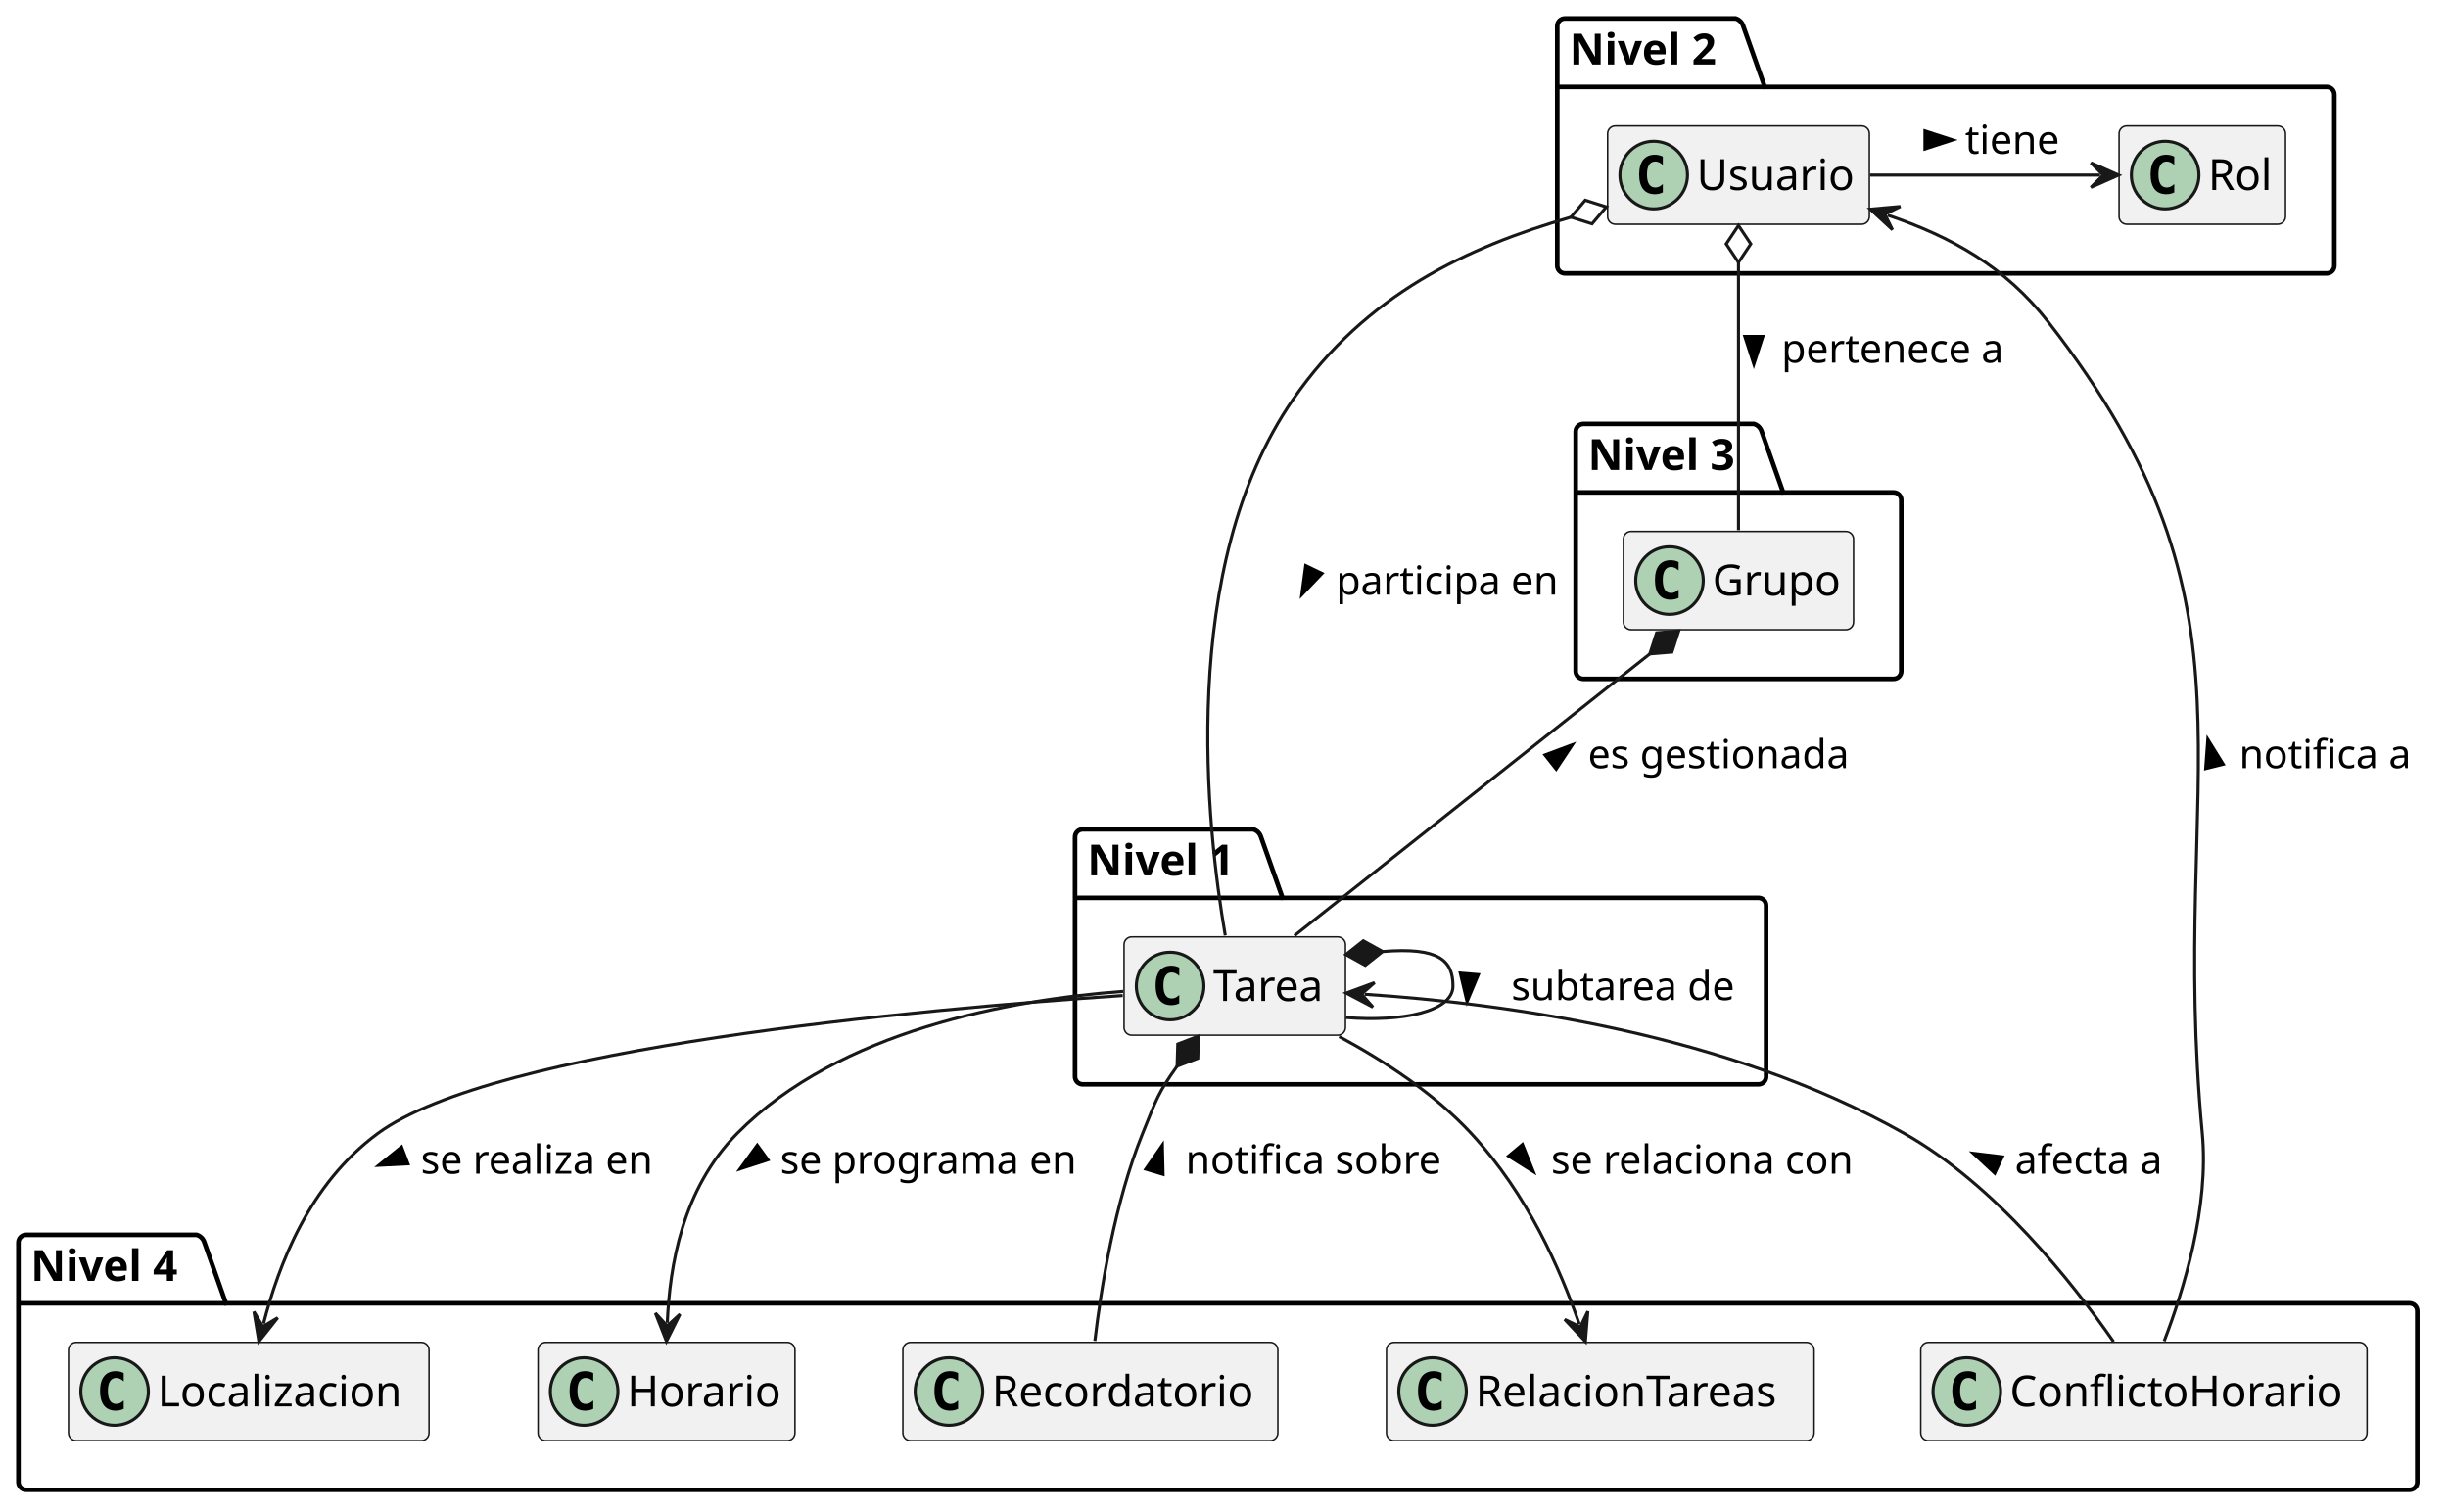
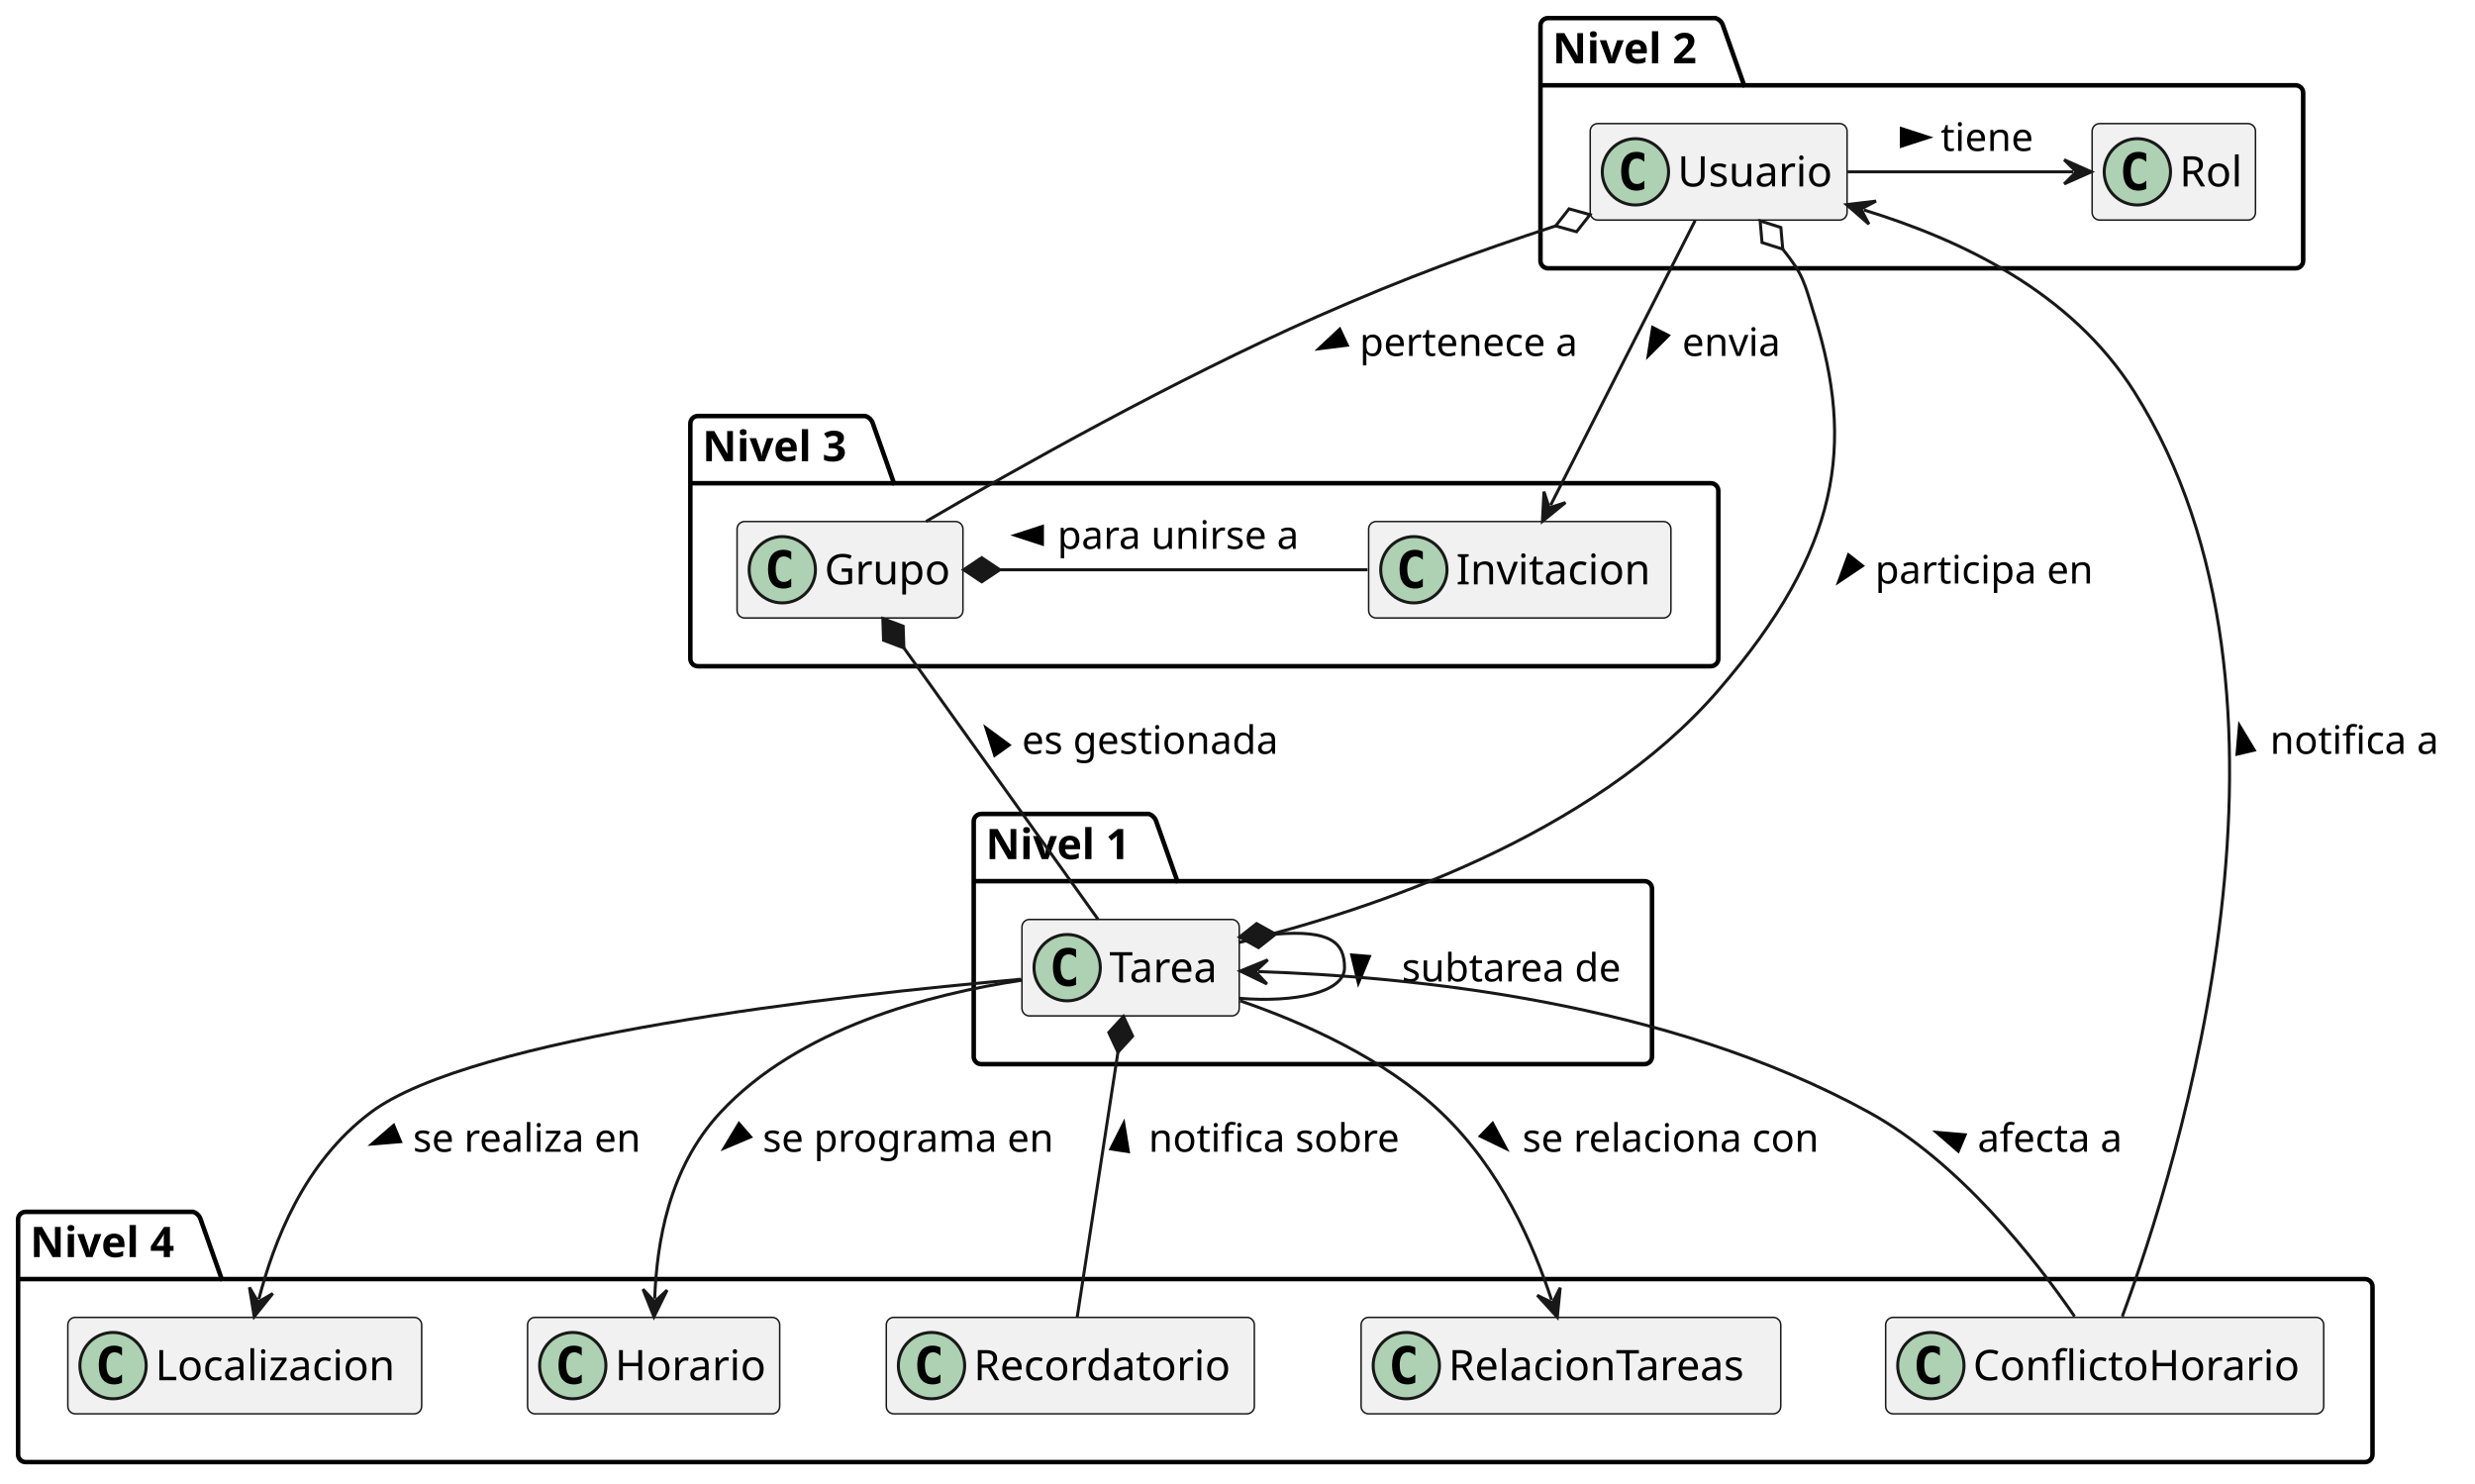
- <svg xmlns="http://www.w3.org/2000/svg" contentStyleType="text/css" data-diagram-type="CLASS" height="492px" preserveAspectRatio="none" style="width:797px;height:492px;background:#FFFFFF;" version="1.1" viewBox="0 0 797 492" width="797px" zoomAndPan="magnify">
+ <svg xmlns="http://www.w3.org/2000/svg" contentStyleType="text/css" data-diagram-type="CLASS" height="492px" preserveAspectRatio="none" style="width:821px;height:492px;background:#FFFFFF;" version="1.1" viewBox="0 0 821 492" width="821px" zoomAndPan="magnify">
  <defs />
  <g>
    <g class="cluster" data-entity="Nivel 1" data-source-line="7" data-uid="ent0002" id="cluster_Nivel 1">
-       <path d="M352.5,270 L408.051,270 A3.75,3.75 0 0 1 410.551,272.5 L417.551,292.297 L572.5,292.297 A2.5,2.5 0 0 1 575,294.797 L575,350.5 A2.5,2.5 0 0 1 572.5,353 L352.5,353 A2.5,2.5 0 0 1 350,350.5 L350,272.5 A2.5,2.5 0 0 1 352.5,270" fill="none" style="stroke:#000000;stroke-width:1.5;" />
-       <line style="stroke:#000000;stroke-width:1.5;" x1="350" x2="417.551" y1="292.297" y2="292.297" />
-       <text fill="#000000" font-family="sans-serif" font-size="14" font-weight="bold" lengthAdjust="spacing" textLength="54.551" x="354" y="284.995">Nivel 1</text>
+       <path d="M325.5,270 L381.051,270 A3.75,3.75 0 0 1 383.551,272.5 L390.551,292.297 L545.5,292.297 A2.5,2.5 0 0 1 548,294.797 L548,350.5 A2.5,2.5 0 0 1 545.5,353 L325.5,353 A2.5,2.5 0 0 1 323,350.5 L323,272.5 A2.5,2.5 0 0 1 325.5,270" fill="none" style="stroke:#000000;stroke-width:1.5;" />
+       <line style="stroke:#000000;stroke-width:1.5;" x1="323" x2="390.551" y1="292.297" y2="292.297" />
+       <text fill="#000000" font-family="sans-serif" font-size="14" font-weight="bold" lengthAdjust="spacing" textLength="54.551" x="327" y="284.995">Nivel 1</text>
    </g>
    <g class="cluster" data-entity="Nivel 2" data-source-line="12" data-uid="ent0004" id="cluster_Nivel 2">
-       <path d="M509.5,6 L565.051,6 A3.75,3.75 0 0 1 567.551,8.5 L574.551,28.297 L757.5,28.297 A2.5,2.5 0 0 1 760,30.797 L760,86.5 A2.5,2.5 0 0 1 757.5,89 L509.5,89 A2.5,2.5 0 0 1 507,86.5 L507,8.5 A2.5,2.5 0 0 1 509.5,6" fill="none" style="stroke:#000000;stroke-width:1.5;" />
-       <line style="stroke:#000000;stroke-width:1.5;" x1="507" x2="574.551" y1="28.297" y2="28.297" />
-       <text fill="#000000" font-family="sans-serif" font-size="14" font-weight="bold" lengthAdjust="spacing" textLength="54.551" x="511" y="20.995">Nivel 2</text>
+       <path d="M513.5,6 L569.051,6 A3.75,3.75 0 0 1 571.551,8.5 L578.551,28.297 L761.5,28.297 A2.5,2.5 0 0 1 764,30.797 L764,86.5 A2.5,2.5 0 0 1 761.5,89 L513.5,89 A2.5,2.5 0 0 1 511,86.5 L511,8.5 A2.5,2.5 0 0 1 513.5,6" fill="none" style="stroke:#000000;stroke-width:1.5;" />
+       <line style="stroke:#000000;stroke-width:1.5;" x1="511" x2="578.551" y1="28.297" y2="28.297" />
+       <text fill="#000000" font-family="sans-serif" font-size="14" font-weight="bold" lengthAdjust="spacing" textLength="54.551" x="515" y="20.995">Nivel 2</text>
    </g>
    <g class="cluster" data-entity="Nivel 3" data-source-line="18" data-uid="ent0007" id="cluster_Nivel 3">
-       <path d="M515.5,138 L571.051,138 A3.75,3.75 0 0 1 573.551,140.5 L580.551,160.297 L616.5,160.297 A2.5,2.5 0 0 1 619,162.797 L619,218.5 A2.5,2.5 0 0 1 616.5,221 L515.5,221 A2.5,2.5 0 0 1 513,218.5 L513,140.5 A2.5,2.5 0 0 1 515.5,138" fill="none" style="stroke:#000000;stroke-width:1.5;" />
-       <line style="stroke:#000000;stroke-width:1.5;" x1="513" x2="580.551" y1="160.297" y2="160.297" />
-       <text fill="#000000" font-family="sans-serif" font-size="14" font-weight="bold" lengthAdjust="spacing" textLength="54.551" x="517" y="152.995">Nivel 3</text>
+       <path d="M231.5,138 L287.051,138 A3.75,3.75 0 0 1 289.551,140.5 L296.551,160.297 L567.5,160.297 A2.5,2.5 0 0 1 570,162.797 L570,218.5 A2.5,2.5 0 0 1 567.5,221 L231.5,221 A2.5,2.5 0 0 1 229,218.5 L229,140.5 A2.5,2.5 0 0 1 231.5,138" fill="none" style="stroke:#000000;stroke-width:1.5;" />
+       <line style="stroke:#000000;stroke-width:1.5;" x1="229" x2="296.551" y1="160.297" y2="160.297" />
+       <text fill="#000000" font-family="sans-serif" font-size="14" font-weight="bold" lengthAdjust="spacing" textLength="54.551" x="233" y="152.995">Nivel 3</text>
    </g>
-     <g class="cluster" data-entity="Nivel 4" data-source-line="23" data-uid="ent0009" id="cluster_Nivel 4">
+     <g class="cluster" data-entity="Nivel 4" data-source-line="24" data-uid="ent0010" id="cluster_Nivel 4">
      <path d="M8.5,402 L64.051,402 A3.75,3.75 0 0 1 66.551,404.5 L73.551,424.297 L784.5,424.297 A2.5,2.5 0 0 1 787,426.797 L787,482.5 A2.5,2.5 0 0 1 784.5,485 L8.5,485 A2.5,2.5 0 0 1 6,482.5 L6,404.5 A2.5,2.5 0 0 1 8.5,402" fill="none" style="stroke:#000000;stroke-width:1.5;" />
      <line style="stroke:#000000;stroke-width:1.5;" x1="6" x2="73.551" y1="424.297" y2="424.297" />
      <text fill="#000000" font-family="sans-serif" font-size="14" font-weight="bold" lengthAdjust="spacing" textLength="54.551" x="10" y="416.995">Nivel 4</text>
    </g>
    <g class="entity" data-entity="Tarea" data-source-line="8" data-uid="ent0003" id="entity_Tarea">
-       <rect fill="#F1F1F1" height="32" rx="2.5" ry="2.5" style="stroke:#181818;stroke-width:0.5;" width="72.079" x="365.96" y="305" />
-       <ellipse cx="380.96" cy="321" fill="#ADD1B2" rx="11" ry="11" style="stroke:#181818;stroke-width:1;" />
-       <path d="M383.929,326.641 Q383.351,326.938 382.71,327.078 Q382.069,327.234 381.366,327.234 Q378.866,327.234 377.538,325.594 Q376.226,323.938 376.226,320.812 Q376.226,317.688 377.538,316.031 Q378.866,314.375 381.366,314.375 Q382.069,314.375 382.71,314.531 Q383.366,314.688 383.929,314.984 L383.929,317.703 Q383.304,317.125 382.71,316.859 Q382.116,316.578 381.491,316.578 Q380.147,316.578 379.46,317.656 Q378.772,318.719 378.772,320.812 Q378.772,322.906 379.46,323.984 Q380.147,325.047 381.491,325.047 Q382.116,325.047 382.71,324.781 Q383.304,324.5 383.929,323.922 L383.929,326.641 Z " fill="#000000" />
-       <text fill="#000000" font-family="sans-serif" font-size="14" lengthAdjust="spacing" textLength="40.079" x="394.96" y="325.847">Tarea</text>
+       <rect fill="#F1F1F1" height="32" rx="2.5" ry="2.5" style="stroke:#181818;stroke-width:0.5;" width="72.079" x="339" y="305" />
+       <ellipse cx="354" cy="321" fill="#ADD1B2" rx="11" ry="11" style="stroke:#181818;stroke-width:1;" />
+       <path d="M356.969,326.641 Q356.391,326.938 355.75,327.078 Q355.109,327.234 354.406,327.234 Q351.906,327.234 350.578,325.594 Q349.266,323.938 349.266,320.812 Q349.266,317.688 350.578,316.031 Q351.906,314.375 354.406,314.375 Q355.109,314.375 355.75,314.531 Q356.406,314.688 356.969,314.984 L356.969,317.703 Q356.344,317.125 355.75,316.859 Q355.156,316.578 354.531,316.578 Q353.188,316.578 352.5,317.656 Q351.812,318.719 351.812,320.812 Q351.812,322.906 352.5,323.984 Q353.188,325.047 354.531,325.047 Q355.156,325.047 355.75,324.781 Q356.344,324.5 356.969,323.922 L356.969,326.641 Z " fill="#000000" />
+       <text fill="#000000" font-family="sans-serif" font-size="14" lengthAdjust="spacing" textLength="40.079" x="368" y="325.847">Tarea</text>
    </g>
    <g class="entity" data-entity="Usuario" data-source-line="13" data-uid="ent0005" id="entity_Usuario">
-       <rect fill="#F1F1F1" height="32" rx="2.5" ry="2.5" style="stroke:#181818;stroke-width:0.5;" width="85.204" x="523.4" y="41" />
-       <ellipse cx="538.4" cy="57" fill="#ADD1B2" rx="11" ry="11" style="stroke:#181818;stroke-width:1;" />
-       <path d="M541.369,62.641 Q540.791,62.938 540.15,63.078 Q539.509,63.234 538.806,63.234 Q536.306,63.234 534.978,61.594 Q533.666,59.938 533.666,56.812 Q533.666,53.688 534.978,52.031 Q536.306,50.375 538.806,50.375 Q539.509,50.375 540.15,50.531 Q540.806,50.688 541.369,50.984 L541.369,53.703 Q540.744,53.125 540.15,52.859 Q539.556,52.578 538.931,52.578 Q537.587,52.578 536.9,53.656 Q536.212,54.719 536.212,56.812 Q536.212,58.906 536.9,59.984 Q537.587,61.047 538.931,61.047 Q539.556,61.047 540.15,60.781 Q540.744,60.5 541.369,59.922 L541.369,62.641 Z " fill="#000000" />
-       <text fill="#000000" font-family="sans-serif" font-size="14" lengthAdjust="spacing" textLength="53.204" x="552.4" y="61.847">Usuario</text>
+       <rect fill="#F1F1F1" height="32" rx="2.5" ry="2.5" style="stroke:#181818;stroke-width:0.5;" width="85.204" x="527.5" y="41" />
+       <ellipse cx="542.5" cy="57" fill="#ADD1B2" rx="11" ry="11" style="stroke:#181818;stroke-width:1;" />
+       <path d="M545.469,62.641 Q544.891,62.938 544.25,63.078 Q543.609,63.234 542.906,63.234 Q540.406,63.234 539.078,61.594 Q537.766,59.938 537.766,56.812 Q537.766,53.688 539.078,52.031 Q540.406,50.375 542.906,50.375 Q543.609,50.375 544.25,50.531 Q544.906,50.688 545.469,50.984 L545.469,53.703 Q544.844,53.125 544.25,52.859 Q543.656,52.578 543.031,52.578 Q541.688,52.578 541,53.656 Q540.312,54.719 540.312,56.812 Q540.312,58.906 541,59.984 Q541.688,61.047 543.031,61.047 Q543.656,61.047 544.25,60.781 Q544.844,60.5 545.469,59.922 L545.469,62.641 Z " fill="#000000" />
+       <text fill="#000000" font-family="sans-serif" font-size="14" lengthAdjust="spacing" textLength="53.204" x="556.5" y="61.847">Usuario</text>
    </g>
    <g class="entity" data-entity="Rol" data-source-line="14" data-uid="ent0006" id="entity_Rol">
-       <rect fill="#F1F1F1" height="32" rx="2.5" ry="2.5" style="stroke:#181818;stroke-width:0.5;" width="54.183" x="689.91" y="41" />
-       <ellipse cx="704.91" cy="57" fill="#ADD1B2" rx="11" ry="11" style="stroke:#181818;stroke-width:1;" />
-       <path d="M707.879,62.641 Q707.301,62.938 706.66,63.078 Q706.019,63.234 705.316,63.234 Q702.816,63.234 701.488,61.594 Q700.176,59.938 700.176,56.812 Q700.176,53.688 701.488,52.031 Q702.816,50.375 705.316,50.375 Q706.019,50.375 706.66,50.531 Q707.316,50.688 707.879,50.984 L707.879,53.703 Q707.254,53.125 706.66,52.859 Q706.066,52.578 705.441,52.578 Q704.097,52.578 703.41,53.656 Q702.722,54.719 702.722,56.812 Q702.722,58.906 703.41,59.984 Q704.097,61.047 705.441,61.047 Q706.066,61.047 706.66,60.781 Q707.254,60.5 707.879,59.922 L707.879,62.641 Z " fill="#000000" />
-       <text fill="#000000" font-family="sans-serif" font-size="14" lengthAdjust="spacing" textLength="22.183" x="718.91" y="61.847">Rol</text>
+       <rect fill="#F1F1F1" height="32" rx="2.5" ry="2.5" style="stroke:#181818;stroke-width:0.5;" width="54.183" x="694" y="41" />
+       <ellipse cx="709" cy="57" fill="#ADD1B2" rx="11" ry="11" style="stroke:#181818;stroke-width:1;" />
+       <path d="M711.969,62.641 Q711.391,62.938 710.75,63.078 Q710.109,63.234 709.406,63.234 Q706.906,63.234 705.578,61.594 Q704.266,59.938 704.266,56.812 Q704.266,53.688 705.578,52.031 Q706.906,50.375 709.406,50.375 Q710.109,50.375 710.75,50.531 Q711.406,50.688 711.969,50.984 L711.969,53.703 Q711.344,53.125 710.75,52.859 Q710.156,52.578 709.531,52.578 Q708.188,52.578 707.5,53.656 Q706.812,54.719 706.812,56.812 Q706.812,58.906 707.5,59.984 Q708.188,61.047 709.531,61.047 Q710.156,61.047 710.75,60.781 Q711.344,60.5 711.969,59.922 L711.969,62.641 Z " fill="#000000" />
+       <text fill="#000000" font-family="sans-serif" font-size="14" lengthAdjust="spacing" textLength="22.183" x="723" y="61.847">Rol</text>
    </g>
    <g class="entity" data-entity="Grupo" data-source-line="19" data-uid="ent0008" id="entity_Grupo">
-       <rect fill="#F1F1F1" height="32" rx="2.5" ry="2.5" style="stroke:#181818;stroke-width:0.5;" width="74.93" x="528.54" y="173" />
-       <ellipse cx="543.54" cy="189" fill="#ADD1B2" rx="11" ry="11" style="stroke:#181818;stroke-width:1;" />
-       <path d="M546.509,194.641 Q545.931,194.938 545.29,195.078 Q544.649,195.234 543.946,195.234 Q541.446,195.234 540.118,193.594 Q538.806,191.938 538.806,188.812 Q538.806,185.688 540.118,184.031 Q541.446,182.375 543.946,182.375 Q544.649,182.375 545.29,182.531 Q545.946,182.688 546.509,182.984 L546.509,185.703 Q545.884,185.125 545.29,184.859 Q544.696,184.578 544.071,184.578 Q542.727,184.578 542.04,185.656 Q541.352,186.719 541.352,188.812 Q541.352,190.906 542.04,191.984 Q542.727,193.047 544.071,193.047 Q544.696,193.047 545.29,192.781 Q545.884,192.5 546.509,191.922 L546.509,194.641 Z " fill="#000000" />
-       <text fill="#000000" font-family="sans-serif" font-size="14" lengthAdjust="spacing" textLength="42.93" x="557.54" y="193.847">Grupo</text>
+       <rect fill="#F1F1F1" height="32" rx="2.5" ry="2.5" style="stroke:#181818;stroke-width:0.5;" width="74.93" x="244.5" y="173" />
+       <ellipse cx="259.5" cy="189" fill="#ADD1B2" rx="11" ry="11" style="stroke:#181818;stroke-width:1;" />
+       <path d="M262.469,194.641 Q261.891,194.938 261.25,195.078 Q260.609,195.234 259.906,195.234 Q257.406,195.234 256.078,193.594 Q254.766,191.938 254.766,188.812 Q254.766,185.688 256.078,184.031 Q257.406,182.375 259.906,182.375 Q260.609,182.375 261.25,182.531 Q261.906,182.688 262.469,182.984 L262.469,185.703 Q261.844,185.125 261.25,184.859 Q260.656,184.578 260.031,184.578 Q258.688,184.578 258,185.656 Q257.312,186.719 257.312,188.812 Q257.312,190.906 258,191.984 Q258.688,193.047 260.031,193.047 Q260.656,193.047 261.25,192.781 Q261.844,192.5 262.469,191.922 L262.469,194.641 Z " fill="#000000" />
+       <text fill="#000000" font-family="sans-serif" font-size="14" lengthAdjust="spacing" textLength="42.93" x="273.5" y="193.847">Grupo</text>
    </g>
-     <g class="entity" data-entity="ConflictoHorario" data-source-line="24" data-uid="ent0010" id="entity_ConflictoHorario">
-       <rect fill="#F1F1F1" height="32" rx="2.5" ry="2.5" style="stroke:#181818;stroke-width:0.5;" width="145.312" x="625.34" y="437" />
-       <ellipse cx="640.34" cy="453" fill="#ADD1B2" rx="11" ry="11" style="stroke:#181818;stroke-width:1;" />
-       <path d="M643.309,458.641 Q642.731,458.938 642.09,459.078 Q641.449,459.234 640.746,459.234 Q638.246,459.234 636.918,457.594 Q635.606,455.938 635.606,452.812 Q635.606,449.688 636.918,448.031 Q638.246,446.375 640.746,446.375 Q641.449,446.375 642.09,446.531 Q642.746,446.688 643.309,446.984 L643.309,449.703 Q642.684,449.125 642.09,448.859 Q641.496,448.578 640.871,448.578 Q639.528,448.578 638.84,449.656 Q638.153,450.719 638.153,452.812 Q638.153,454.906 638.84,455.984 Q639.528,457.047 640.871,457.047 Q641.496,457.047 642.09,456.781 Q642.684,456.5 643.309,455.922 L643.309,458.641 Z " fill="#000000" />
-       <text fill="#000000" font-family="sans-serif" font-size="14" lengthAdjust="spacing" textLength="113.312" x="654.34" y="457.847">ConflictoHorario</text>
+     <g class="entity" data-entity="Invitacion" data-source-line="20" data-uid="ent0009" id="entity_Invitacion">
+       <rect fill="#F1F1F1" height="32" rx="2.5" ry="2.5" style="stroke:#181818;stroke-width:0.5;" width="100.27" x="454" y="173" />
+       <ellipse cx="469" cy="189" fill="#ADD1B2" rx="11" ry="11" style="stroke:#181818;stroke-width:1;" />
+       <path d="M471.969,194.641 Q471.391,194.938 470.75,195.078 Q470.109,195.234 469.406,195.234 Q466.906,195.234 465.578,193.594 Q464.266,191.938 464.266,188.812 Q464.266,185.688 465.578,184.031 Q466.906,182.375 469.406,182.375 Q470.109,182.375 470.75,182.531 Q471.406,182.688 471.969,182.984 L471.969,185.703 Q471.344,185.125 470.75,184.859 Q470.156,184.578 469.531,184.578 Q468.188,184.578 467.5,185.656 Q466.812,186.719 466.812,188.812 Q466.812,190.906 467.5,191.984 Q468.188,193.047 469.531,193.047 Q470.156,193.047 470.75,192.781 Q471.344,192.5 471.969,191.922 L471.969,194.641 Z " fill="#000000" />
+       <text fill="#000000" font-family="sans-serif" font-size="14" lengthAdjust="spacing" textLength="68.27" x="483" y="193.847">Invitacion</text>
    </g>
-     <g class="entity" data-entity="Localizacion" data-source-line="25" data-uid="ent0011" id="entity_Localizacion">
-       <rect fill="#F1F1F1" height="32" rx="2.5" ry="2.5" style="stroke:#181818;stroke-width:0.5;" width="117.374" x="22.31" y="437" />
-       <ellipse cx="37.31" cy="453" fill="#ADD1B2" rx="11" ry="11" style="stroke:#181818;stroke-width:1;" />
-       <path d="M40.279,458.641 Q39.701,458.938 39.06,459.078 Q38.419,459.234 37.716,459.234 Q35.216,459.234 33.888,457.594 Q32.576,455.938 32.576,452.812 Q32.576,449.688 33.888,448.031 Q35.216,446.375 37.716,446.375 Q38.419,446.375 39.06,446.531 Q39.716,446.688 40.279,446.984 L40.279,449.703 Q39.654,449.125 39.06,448.859 Q38.466,448.578 37.841,448.578 Q36.498,448.578 35.81,449.656 Q35.123,450.719 35.123,452.812 Q35.123,454.906 35.81,455.984 Q36.498,457.047 37.841,457.047 Q38.466,457.047 39.06,456.781 Q39.654,456.5 40.279,455.922 L40.279,458.641 Z " fill="#000000" />
-       <text fill="#000000" font-family="sans-serif" font-size="14" lengthAdjust="spacing" textLength="85.374" x="51.31" y="457.847">Localizacion</text>
+     <g class="entity" data-entity="ConflictoHorario" data-source-line="25" data-uid="ent0011" id="entity_ConflictoHorario">
+       <rect fill="#F1F1F1" height="32" rx="2.5" ry="2.5" style="stroke:#181818;stroke-width:0.5;" width="145.312" x="625.5" y="437" />
+       <ellipse cx="640.5" cy="453" fill="#ADD1B2" rx="11" ry="11" style="stroke:#181818;stroke-width:1;" />
+       <path d="M643.469,458.641 Q642.891,458.938 642.25,459.078 Q641.609,459.234 640.906,459.234 Q638.406,459.234 637.078,457.594 Q635.766,455.938 635.766,452.812 Q635.766,449.688 637.078,448.031 Q638.406,446.375 640.906,446.375 Q641.609,446.375 642.25,446.531 Q642.906,446.688 643.469,446.984 L643.469,449.703 Q642.844,449.125 642.25,448.859 Q641.656,448.578 641.031,448.578 Q639.688,448.578 639,449.656 Q638.312,450.719 638.312,452.812 Q638.312,454.906 639,455.984 Q639.688,457.047 641.031,457.047 Q641.656,457.047 642.25,456.781 Q642.844,456.5 643.469,455.922 L643.469,458.641 Z " fill="#000000" />
+       <text fill="#000000" font-family="sans-serif" font-size="14" lengthAdjust="spacing" textLength="113.312" x="654.5" y="457.847">ConflictoHorario</text>
    </g>
-     <g class="entity" data-entity="Horario" data-source-line="26" data-uid="ent0012" id="entity_Horario">
-       <rect fill="#F1F1F1" height="32" rx="2.5" ry="2.5" style="stroke:#181818;stroke-width:0.5;" width="83.639" x="175.18" y="437" />
-       <ellipse cx="190.18" cy="453" fill="#ADD1B2" rx="11" ry="11" style="stroke:#181818;stroke-width:1;" />
-       <path d="M193.149,458.641 Q192.571,458.938 191.93,459.078 Q191.289,459.234 190.586,459.234 Q188.086,459.234 186.758,457.594 Q185.446,455.938 185.446,452.812 Q185.446,449.688 186.758,448.031 Q188.086,446.375 190.586,446.375 Q191.289,446.375 191.93,446.531 Q192.586,446.688 193.149,446.984 L193.149,449.703 Q192.524,449.125 191.93,448.859 Q191.336,448.578 190.711,448.578 Q189.368,448.578 188.68,449.656 Q187.993,450.719 187.993,452.812 Q187.993,454.906 188.68,455.984 Q189.368,457.047 190.711,457.047 Q191.336,457.047 191.93,456.781 Q192.524,456.5 193.149,455.922 L193.149,458.641 Z " fill="#000000" />
-       <text fill="#000000" font-family="sans-serif" font-size="14" lengthAdjust="spacing" textLength="51.639" x="204.18" y="457.847">Horario</text>
+     <g class="entity" data-entity="Localizacion" data-source-line="26" data-uid="ent0012" id="entity_Localizacion">
+       <rect fill="#F1F1F1" height="32" rx="2.5" ry="2.5" style="stroke:#181818;stroke-width:0.5;" width="117.374" x="22.5" y="437" />
+       <ellipse cx="37.5" cy="453" fill="#ADD1B2" rx="11" ry="11" style="stroke:#181818;stroke-width:1;" />
+       <path d="M40.469,458.641 Q39.891,458.938 39.25,459.078 Q38.609,459.234 37.906,459.234 Q35.406,459.234 34.078,457.594 Q32.766,455.938 32.766,452.812 Q32.766,449.688 34.078,448.031 Q35.406,446.375 37.906,446.375 Q38.609,446.375 39.25,446.531 Q39.906,446.688 40.469,446.984 L40.469,449.703 Q39.844,449.125 39.25,448.859 Q38.656,448.578 38.031,448.578 Q36.688,448.578 36,449.656 Q35.312,450.719 35.312,452.812 Q35.312,454.906 36,455.984 Q36.688,457.047 38.031,457.047 Q38.656,457.047 39.25,456.781 Q39.844,456.5 40.469,455.922 L40.469,458.641 Z " fill="#000000" />
+       <text fill="#000000" font-family="sans-serif" font-size="14" lengthAdjust="spacing" textLength="85.374" x="51.5" y="457.847">Localizacion</text>
    </g>
-     <g class="entity" data-entity="Recordatorio" data-source-line="27" data-uid="ent0013" id="entity_Recordatorio">
-       <rect fill="#F1F1F1" height="32" rx="2.5" ry="2.5" style="stroke:#181818;stroke-width:0.5;" width="122.091" x="293.95" y="437" />
-       <ellipse cx="308.95" cy="453" fill="#ADD1B2" rx="11" ry="11" style="stroke:#181818;stroke-width:1;" />
-       <path d="M311.919,458.641 Q311.341,458.938 310.7,459.078 Q310.059,459.234 309.356,459.234 Q306.856,459.234 305.528,457.594 Q304.216,455.938 304.216,452.812 Q304.216,449.688 305.528,448.031 Q306.856,446.375 309.356,446.375 Q310.059,446.375 310.7,446.531 Q311.356,446.688 311.919,446.984 L311.919,449.703 Q311.294,449.125 310.7,448.859 Q310.106,448.578 309.481,448.578 Q308.137,448.578 307.45,449.656 Q306.762,450.719 306.762,452.812 Q306.762,454.906 307.45,455.984 Q308.137,457.047 309.481,457.047 Q310.106,457.047 310.7,456.781 Q311.294,456.5 311.919,455.922 L311.919,458.641 Z " fill="#000000" />
-       <text fill="#000000" font-family="sans-serif" font-size="14" lengthAdjust="spacing" textLength="90.091" x="322.95" y="457.847">Recordatorio</text>
+     <g class="entity" data-entity="Horario" data-source-line="27" data-uid="ent0013" id="entity_Horario">
+       <rect fill="#F1F1F1" height="32" rx="2.5" ry="2.5" style="stroke:#181818;stroke-width:0.5;" width="83.639" x="175" y="437" />
+       <ellipse cx="190" cy="453" fill="#ADD1B2" rx="11" ry="11" style="stroke:#181818;stroke-width:1;" />
+       <path d="M192.969,458.641 Q192.391,458.938 191.75,459.078 Q191.109,459.234 190.406,459.234 Q187.906,459.234 186.578,457.594 Q185.266,455.938 185.266,452.812 Q185.266,449.688 186.578,448.031 Q187.906,446.375 190.406,446.375 Q191.109,446.375 191.75,446.531 Q192.406,446.688 192.969,446.984 L192.969,449.703 Q192.344,449.125 191.75,448.859 Q191.156,448.578 190.531,448.578 Q189.188,448.578 188.5,449.656 Q187.812,450.719 187.812,452.812 Q187.812,454.906 188.5,455.984 Q189.188,457.047 190.531,457.047 Q191.156,457.047 191.75,456.781 Q192.344,456.5 192.969,455.922 L192.969,458.641 Z " fill="#000000" />
+       <text fill="#000000" font-family="sans-serif" font-size="14" lengthAdjust="spacing" textLength="51.639" x="204" y="457.847">Horario</text>
    </g>
-     <g class="entity" data-entity="RelacionTareas" data-source-line="28" data-uid="ent0014" id="entity_RelacionTareas">
-       <rect fill="#F1F1F1" height="32" rx="2.5" ry="2.5" style="stroke:#181818;stroke-width:0.5;" width="139.208" x="451.4" y="437" />
-       <ellipse cx="466.4" cy="453" fill="#ADD1B2" rx="11" ry="11" style="stroke:#181818;stroke-width:1;" />
-       <path d="M469.369,458.641 Q468.791,458.938 468.15,459.078 Q467.509,459.234 466.806,459.234 Q464.306,459.234 462.978,457.594 Q461.666,455.938 461.666,452.812 Q461.666,449.688 462.978,448.031 Q464.306,446.375 466.806,446.375 Q467.509,446.375 468.15,446.531 Q468.806,446.688 469.369,446.984 L469.369,449.703 Q468.744,449.125 468.15,448.859 Q467.556,448.578 466.931,448.578 Q465.587,448.578 464.9,449.656 Q464.212,450.719 464.212,452.812 Q464.212,454.906 464.9,455.984 Q465.587,457.047 466.931,457.047 Q467.556,457.047 468.15,456.781 Q468.744,456.5 469.369,455.922 L469.369,458.641 Z " fill="#000000" />
-       <text fill="#000000" font-family="sans-serif" font-size="14" lengthAdjust="spacing" textLength="107.208" x="480.4" y="457.847">RelacionTareas</text>
+     <g class="entity" data-entity="Recordatorio" data-source-line="28" data-uid="ent0014" id="entity_Recordatorio">
+       <rect fill="#F1F1F1" height="32" rx="2.5" ry="2.5" style="stroke:#181818;stroke-width:0.5;" width="122.091" x="294" y="437" />
+       <ellipse cx="309" cy="453" fill="#ADD1B2" rx="11" ry="11" style="stroke:#181818;stroke-width:1;" />
+       <path d="M311.969,458.641 Q311.391,458.938 310.75,459.078 Q310.109,459.234 309.406,459.234 Q306.906,459.234 305.578,457.594 Q304.266,455.938 304.266,452.812 Q304.266,449.688 305.578,448.031 Q306.906,446.375 309.406,446.375 Q310.109,446.375 310.75,446.531 Q311.406,446.688 311.969,446.984 L311.969,449.703 Q311.344,449.125 310.75,448.859 Q310.156,448.578 309.531,448.578 Q308.188,448.578 307.5,449.656 Q306.812,450.719 306.812,452.812 Q306.812,454.906 307.5,455.984 Q308.188,457.047 309.531,457.047 Q310.156,457.047 310.75,456.781 Q311.344,456.5 311.969,455.922 L311.969,458.641 Z " fill="#000000" />
+       <text fill="#000000" font-family="sans-serif" font-size="14" lengthAdjust="spacing" textLength="90.091" x="323" y="457.847">Recordatorio</text>
    </g>
-     <g class="link" data-entity-1="Grupo" data-entity-2="Tarea" data-link-type="composition" data-source-line="32" data-uid="lnk15" id="link_Grupo_Tarea">
-       <path codeLine="32" d="M537.136,212.875 C505.577,237.895 452.98,279.59 421.43,304.6" fill="none" id="Grupo-backto-Tarea" style="stroke:#181818;stroke-width:1;" />
-       <polygon fill="#181818" points="546.54,205.42,539.353,206.013,537.136,212.875,544.323,212.282,546.54,205.42" style="stroke:#181818;stroke-width:1;" />
-       <polygon fill="#000000" points="511.918,242.46,503.004,245.776,506.656,250.382,511.918,242.46" style="stroke:#000000;stroke-width:1;" />
-       <text fill="#000000" font-family="sans-serif" font-size="13" lengthAdjust="spacing" textLength="91.013" x="517" y="250.067">es gestionada</text>
+     <g class="entity" data-entity="RelacionTareas" data-source-line="29" data-uid="ent0015" id="entity_RelacionTareas">
+       <rect fill="#F1F1F1" height="32" rx="2.5" ry="2.5" style="stroke:#181818;stroke-width:0.5;" width="139.208" x="451.5" y="437" />
+       <ellipse cx="466.5" cy="453" fill="#ADD1B2" rx="11" ry="11" style="stroke:#181818;stroke-width:1;" />
+       <path d="M469.469,458.641 Q468.891,458.938 468.25,459.078 Q467.609,459.234 466.906,459.234 Q464.406,459.234 463.078,457.594 Q461.766,455.938 461.766,452.812 Q461.766,449.688 463.078,448.031 Q464.406,446.375 466.906,446.375 Q467.609,446.375 468.25,446.531 Q468.906,446.688 469.469,446.984 L469.469,449.703 Q468.844,449.125 468.25,448.859 Q467.656,448.578 467.031,448.578 Q465.688,448.578 465,449.656 Q464.312,450.719 464.312,452.812 Q464.312,454.906 465,455.984 Q465.688,457.047 467.031,457.047 Q467.656,457.047 468.25,456.781 Q468.844,456.5 469.469,455.922 L469.469,458.641 Z " fill="#000000" />
+       <text fill="#000000" font-family="sans-serif" font-size="14" lengthAdjust="spacing" textLength="107.208" x="480.5" y="457.847">RelacionTareas</text>
    </g>
-     <g class="link" data-entity-1="Usuario" data-entity-2="Tarea" data-link-type="aggregation" data-source-line="33" data-uid="lnk16" id="link_Usuario_Tarea">
-       <path codeLine="33" d="M511.452,70.692 C477.892,80.392 444.65,95.78 421,130 C383.3,184.54 392.91,269.83 398.92,304.53" fill="none" id="Usuario-backto-Tarea" style="stroke:#181818;stroke-width:1;" />
-       <polygon fill="none" points="522.98,67.36,516.105,65.183,511.452,70.692,518.327,72.869,522.98,67.36" style="stroke:#181818;stroke-width:1;" />
-       <polygon fill="#000000" points="423.832,193.572,430.402,186.696,425.106,184.147,423.832,193.572" style="stroke:#000000;stroke-width:1;" />
-       <text fill="#000000" font-family="sans-serif" font-size="13" lengthAdjust="spacing" textLength="77.619" x="435" y="193.567">participa en</text>
+     <g class="link" data-entity-1="Grupo" data-entity-2="Tarea" data-source-line="33" data-uid="lnk16" id="link_Grupo_Tarea">
+       <path codeLine="33" d="M299.832,214.93 C317.752,239.98 346.34,279.94 364.22,304.93" fill="none" id="Grupo-backto-Tarea" style="stroke:#181818;stroke-width:1;" />
+       <polygon fill="#181818" points="292.85,205.17,293.088,212.377,299.832,214.93,299.594,207.723,292.85,205.17" style="stroke:#181818;stroke-width:1;" />
+       <polygon fill="#000000" points="327.091,241.5,329.963,250.566,334.744,247.146,327.091,241.5" style="stroke:#000000;stroke-width:1;" />
+       <text fill="#000000" font-family="sans-serif" font-size="13" lengthAdjust="spacing" textLength="91.013" x="339" y="250.067">es gestionada</text>
    </g>
-     <g class="link" data-entity-1="Usuario" data-entity-2="Grupo" data-link-type="aggregation" data-source-line="34" data-uid="lnk17" id="link_Usuario_Grupo">
-       <path codeLine="34" d="M566,85.42 C566,110.44 566,147.59 566,172.6" fill="none" id="Usuario-backto-Grupo" style="stroke:#181818;stroke-width:1;" />
-       <polygon fill="none" points="566,73.42,562,79.42,566,85.42,570,79.42,566,73.42" style="stroke:#181818;stroke-width:1;" />
-       <polygon fill="#000000" points="571,118.566,573.939,109.521,568.061,109.521,571,118.566" style="stroke:#000000;stroke-width:1;" />
-       <text fill="#000000" font-family="sans-serif" font-size="13" lengthAdjust="spacing" textLength="78.171" x="580" y="118.067">pertenece a</text>
+     <g class="link" data-entity-1="Usuario" data-entity-2="Tarea" data-source-line="34" data-uid="lnk17" id="link_Usuario_Tarea">
+       <path codeLine="34" d="M591.365,82.641 C598.275,91.281 598.4,93.3 602,105 C615.03,147.3 610.78,181.78 570,229 C528.12,277.49 454.84,301.85 411.02,312.65" fill="none" id="Usuario-backto-Tarea" style="stroke:#181818;stroke-width:1;" />
+       <polygon fill="none" points="583.87,73.27,584.494,80.454,591.365,82.641,590.741,75.457,583.87,73.27" style="stroke:#181818;stroke-width:1;" />
+       <polygon fill="#000000" points="609.915,193.001,617.809,187.696,613.183,184.07,609.915,193.001" style="stroke:#000000;stroke-width:1;" />
+       <text fill="#000000" font-family="sans-serif" font-size="13" lengthAdjust="spacing" textLength="77.619" x="622" y="193.567">participa en</text>
    </g>
-     <g class="link" data-entity-1="Tarea" data-entity-2="Tarea" data-link-type="composition" data-source-line="35" data-uid="lnk18" id="link_Tarea_Tarea">
-       <path codeLine="35" d="M450.15,309.773 C468.52,308.273 473.04,312.67 473.04,321 C473.04,329.33 456.56,332.75 438.19,331.25" fill="none" id="Tarea-backto-Tarea" style="stroke:#181818;stroke-width:1;" />
-       <polygon fill="#181818" points="438.19,310.75,444.496,314.248,450.15,309.773,443.845,306.275,438.19,310.75" style="stroke:#181818;stroke-width:1;" />
-       <polygon fill="#000000" points="477.633,326.05,481.298,317.274,475.44,316.796,477.633,326.05" style="stroke:#000000;stroke-width:1;" />
-       <text fill="#000000" font-family="sans-serif" font-size="13" lengthAdjust="spacing" textLength="78.019" x="492.04" y="325.567">subtarea de</text>
+     <g class="link" data-entity-1="Usuario" data-entity-2="Grupo" data-source-line="35" data-uid="lnk18" id="link_Usuario_Grupo">
+       <path codeLine="35" d="M516.026,74.944 C489.606,83.594 466.57,91.95 437,105 C389.81,125.83 337.37,155.33 307.19,172.97" fill="none" id="Usuario-backto-Grupo" style="stroke:#181818;stroke-width:1;" />
+       <polygon fill="none" points="527.43,71.21,520.483,69.275,516.026,74.944,522.972,76.878,527.43,71.21" style="stroke:#181818;stroke-width:1;" />
+       <polygon fill="#000000" points="437.474,115.691,446.911,114.508,444.413,109.187,437.474,115.691" style="stroke:#000000;stroke-width:1;" />
+       <text fill="#000000" font-family="sans-serif" font-size="13" lengthAdjust="spacing" textLength="78.171" x="451" y="118.067">pertenece a</text>
    </g>
-     <g class="link" data-entity-1="Usuario" data-entity-2="Rol" data-link-type="dependency" data-source-line="38" data-uid="lnk19" id="link_Usuario_Rol">
-       <path codeLine="38" d="M608.87,57 C634.85,57 661.22,57 683.74,57" fill="none" id="Usuario-to-Rol" style="stroke:#181818;stroke-width:1;" />
-       <polygon fill="#181818" points="689.74,57,680.74,53,684.74,57,680.74,61,689.74,57" style="stroke:#181818;stroke-width:1;" />
-       <polygon fill="#000000" points="635.76,45.566,626.715,42.627,626.715,48.505,635.76,45.566" style="stroke:#000000;stroke-width:1;" />
-       <text fill="#000000" font-family="sans-serif" font-size="13" lengthAdjust="spacing" textLength="32.944" x="639.76" y="50.067">tiene</text>
+     <g class="link" data-entity-1="Tarea" data-entity-2="Tarea" data-source-line="36" data-uid="lnk19" id="link_Tarea_Tarea">
+       <path codeLine="36" d="M423.131,309.876 C441.491,308.396 446,312.74 446,321 C446,329.26 429.53,332.64 411.17,331.16" fill="none" id="Tarea-backto-Tarea" style="stroke:#181818;stroke-width:1;" />
+       <polygon fill="#181818" points="411.17,310.84,417.472,314.345,423.131,309.876,416.829,306.371,411.17,310.84" style="stroke:#181818;stroke-width:1;" />
+       <polygon fill="#000000" points="450.598,326.05,454.254,317.271,448.396,316.798,450.598,326.05" style="stroke:#000000;stroke-width:1;" />
+       <text fill="#000000" font-family="sans-serif" font-size="13" lengthAdjust="spacing" textLength="78.019" x="465" y="325.567">subtarea de</text>
    </g>
-     <g class="link" data-entity-1="Tarea" data-entity-2="ConflictoHorario" data-link-type="dependency" data-source-line="41" data-uid="lnk20" id="link_Tarea_ConflictoHorario">
-       <path codeLine="41" d="M444.267,323.677 C489.537,326.677 562.02,336.24 620,369 C649.78,385.83 674.93,417.82 688.11,436.79" fill="none" id="Tarea-backto-ConflictoHorario" style="stroke:#181818;stroke-width:1;" />
-       <polygon fill="#181818" points="438.28,323.28,446.996,327.866,443.269,323.611,447.525,319.884,438.28,323.28" style="stroke:#181818;stroke-width:1;" />
-       <polygon fill="#000000" points="642.464,375.462,649.433,381.935,651.906,376.603,642.464,375.462" style="stroke:#000000;stroke-width:1;" />
+     <g class="link" data-entity-1="Usuario" data-entity-2="Rol" data-source-line="39" data-uid="lnk20" id="link_Usuario_Rol">
+       <path codeLine="39" d="M612.87,57 C638.85,57 665.22,57 687.74,57" fill="none" id="Usuario-to-Rol" style="stroke:#181818;stroke-width:1;" />
+       <polygon fill="#181818" points="693.74,57,684.74,53,688.74,57,684.74,61,693.74,57" style="stroke:#181818;stroke-width:1;" />
+       <polygon fill="#000000" points="639.75,45.566,630.705,42.627,630.705,48.505,639.75,45.566" style="stroke:#000000;stroke-width:1;" />
+       <text fill="#000000" font-family="sans-serif" font-size="13" lengthAdjust="spacing" textLength="32.944" x="643.75" y="50.067">tiene</text>
+     </g>
+     <g class="link" data-entity-1="Usuario" data-entity-2="Invitacion" data-source-line="42" data-uid="lnk21" id="link_Usuario_Invitacion">
+       <path codeLine="42" d="M562.3,73.17 C549.58,98.22 527.057,142.59 514.367,167.58" fill="none" id="Usuario-to-Invitacion" style="stroke:#181818;stroke-width:1;" />
+       <polygon fill="#181818" points="511.65,172.93,519.291,166.716,513.914,168.472,512.158,163.094,511.65,172.93" style="stroke:#181818;stroke-width:1;" />
+       <polygon fill="#000000" points="546.736,118.025,553.452,111.29,548.211,108.629,546.736,118.025" style="stroke:#000000;stroke-width:1;" />
+       <text fill="#000000" font-family="sans-serif" font-size="13" lengthAdjust="spacing" textLength="35.509" x="558" y="118.067">envia</text>
+     </g>
+     <g class="link" data-entity-1="Tarea" data-entity-2="ConflictoHorario" data-source-line="45" data-uid="lnk22" id="link_Tarea_ConflictoHorario">
+       <path codeLine="45" d="M417.407,322.303 C467.427,323.913 552.84,332.05 620,369 C649.97,385.49 675.06,417.6 688.17,436.68" fill="none" id="Tarea-backto-ConflictoHorario" style="stroke:#181818;stroke-width:1;" />
+       <polygon fill="#181818" points="411.41,322.11,420.277,326.397,416.407,322.271,420.534,318.402,411.41,322.11" style="stroke:#181818;stroke-width:1;" />
+       <polygon fill="#000000" points="642.394,375.621,649.583,381.848,651.87,376.433,642.394,375.621" style="stroke:#000000;stroke-width:1;" />
      <text fill="#000000" font-family="sans-serif" font-size="13" lengthAdjust="spacing" textLength="52.851" x="656" y="382.067">afecta a</text>
    </g>
-     <g class="link" data-entity-1="Usuario" data-entity-2="ConflictoHorario" data-link-type="dependency" data-source-line="42" data-uid="lnk21" id="link_Usuario_ConflictoHorario">
-       <path codeLine="42" d="M614.588,70.039 C635.148,77.059 652.69,86.61 667,105 C740.33,199.25 705.84,250.1 717,369 C719.25,392.99 710.93,420.08 704.59,436.6" fill="none" id="Usuario-backto-ConflictoHorario" style="stroke:#181818;stroke-width:1;" />
-       <polygon fill="#181818" points="608.91,68.1,616.135,74.793,613.642,69.716,618.72,67.223,608.91,68.1" style="stroke:#181818;stroke-width:1;" />
-       <polygon fill="#000000" points="718.808,240.711,718.11,250.196,723.819,248.794,718.808,240.711" style="stroke:#000000;stroke-width:1;" />
-       <text fill="#000000" font-family="sans-serif" font-size="13" lengthAdjust="spacing" textLength="60.303" x="729" y="250.067">notifica a</text>
+     <g class="link" data-entity-1="Usuario" data-entity-2="ConflictoHorario" data-source-line="46" data-uid="lnk23" id="link_Usuario_ConflictoHorario">
+       <path codeLine="46" d="M618.264,69.646 C650.444,79.556 686.84,96.54 708,130 C771.81,230.93 722.23,387.47 704.01,436.67" fill="none" id="Usuario-backto-ConflictoHorario" style="stroke:#181818;stroke-width:1;" />
+       <polygon fill="#181818" points="612.53,67.88,619.954,74.352,617.308,69.352,622.309,66.706,612.53,67.88" style="stroke:#181818;stroke-width:1;" />
+       <polygon fill="#000000" points="742.862,240.697,742.058,250.174,747.782,248.837,742.862,240.697" style="stroke:#000000;stroke-width:1;" />
+       <text fill="#000000" font-family="sans-serif" font-size="13" lengthAdjust="spacing" textLength="60.303" x="753" y="250.067">notifica a</text>
    </g>
-     <g class="link" data-entity-1="Tarea" data-entity-2="Localizacion" data-link-type="dependency" data-source-line="43" data-uid="lnk22" id="link_Tarea_Localizacion">
-       <path codeLine="43" d="M365.53,324.1 C298.92,328.58 160.97,341.04 123,369 C100.5,385.56 90.735,411.842 85.795,430.902" fill="none" id="Tarea-to-Localizacion" style="stroke:#181818;stroke-width:1;" />
-       <polygon fill="#181818" points="84.29,436.71,90.42,429.001,85.544,431.87,82.676,426.994,84.29,436.71" style="stroke:#181818;stroke-width:1;" />
-       <polygon fill="#000000" points="123.329,379.35,132.827,378.869,130.731,373.378,123.329,379.35" style="stroke:#000000;stroke-width:1;" />
+     <g class="link" data-entity-1="Tarea" data-entity-2="Localizacion" data-source-line="47" data-uid="lnk24" id="link_Tarea_Localizacion">
+       <path codeLine="47" d="M338.68,324.83 C277.33,330.25 156.56,343.84 123,369 C100.65,385.76 90.844,411.967 85.854,430.967" fill="none" id="Tarea-to-Localizacion" style="stroke:#181818;stroke-width:1;" />
+       <polygon fill="#181818" points="84.33,436.77,90.485,429.081,85.6,431.934,82.747,427.049,84.33,436.77" style="stroke:#181818;stroke-width:1;" />
+       <polygon fill="#000000" points="123.39,379.502,132.867,378.711,130.592,373.291,123.39,379.502" style="stroke:#000000;stroke-width:1;" />
      <text fill="#000000" font-family="sans-serif" font-size="13" lengthAdjust="spacing" textLength="82.596" x="137" y="382.067">se realiza en</text>
    </g>
-     <g class="link" data-entity-1="Tarea" data-entity-2="Horario" data-link-type="dependency" data-source-line="44" data-uid="lnk23" id="link_Tarea_Horario">
-       <path codeLine="44" d="M365.66,322.73 C329.01,325.46 273.24,335.36 240,369 C222.03,387.19 218.065,412.116 217.245,430.646" fill="none" id="Tarea-to-Horario" style="stroke:#181818;stroke-width:1;" />
-       <polygon fill="#181818" points="216.98,436.64,221.374,427.826,217.201,431.645,213.382,427.472,216.98,436.64" style="stroke:#181818;stroke-width:1;" />
-       <polygon fill="#000000" points="240.956,380.507,250,377.565,246.543,372.81,240.956,380.507" style="stroke:#000000;stroke-width:1;" />
-       <text fill="#000000" font-family="sans-serif" font-size="13" lengthAdjust="spacing" textLength="103.016" x="254" y="382.067">se programa en</text>
+     <g class="link" data-entity-1="Tarea" data-entity-2="Horario" data-source-line="48" data-uid="lnk25" id="link_Tarea_Horario">
+       <path codeLine="48" d="M339,325.15 C308.23,329.75 264.93,341.09 239,369 C221.65,387.68 217.898,412.445 217.168,430.805" fill="none" id="Tarea-to-Horario" style="stroke:#181818;stroke-width:1;" />
+       <polygon fill="#181818" points="216.93,436.8,221.284,427.966,217.129,431.804,213.291,427.648,216.93,436.8" style="stroke:#181818;stroke-width:1;" />
+       <polygon fill="#000000" points="240.223,380.842,248.982,377.137,245.131,372.696,240.223,380.842" style="stroke:#000000;stroke-width:1;" />
+       <text fill="#000000" font-family="sans-serif" font-size="13" lengthAdjust="spacing" textLength="103.016" x="253" y="382.067">se programa en</text>
    </g>
-     <g class="link" data-entity-1="Tarea" data-entity-2="Recordatorio" data-link-type="composition" data-source-line="45" data-uid="lnk24" id="link_Tarea_Recordatorio">
-       <path codeLine="45" d="M383.237,347.091 C376.967,355.911 376.58,357.7 372,369 C362.88,391.49 358.46,419.47 356.46,436.52" fill="none" id="Tarea-backto-Recordatorio" style="stroke:#181818;stroke-width:1;" />
-       <polygon fill="#181818" points="390.19,337.31,383.453,339.883,383.237,347.091,389.974,344.518,390.19,337.31" style="stroke:#181818;stroke-width:1;" />
-       <polygon fill="#000000" points="378.434,372.776,373.024,380.599,378.655,382.284,378.434,372.776" style="stroke:#000000;stroke-width:1;" />
-       <text fill="#000000" font-family="sans-serif" font-size="13" lengthAdjust="spacing" textLength="88.658" x="386" y="382.067">notifica sobre</text>
+     <g class="link" data-entity-1="Tarea" data-entity-2="Recordatorio" data-source-line="49" data-uid="lnk26" id="link_Tarea_Recordatorio">
+       <path codeLine="49" d="M370.842,349.03 C366.983,374.08 361.16,411.94 357.32,436.93" fill="none" id="Tarea-backto-Recordatorio" style="stroke:#181818;stroke-width:1;" />
+       <polygon fill="#181818" points="372.67,337.17,367.803,342.491,370.842,349.03,375.71,343.709,372.67,337.17" style="stroke:#181818;stroke-width:1;" />
+       <polygon fill="#000000" points="372.76,372.625,368.48,381.118,374.29,382.011,372.76,372.625" style="stroke:#000000;stroke-width:1;" />
+       <text fill="#000000" font-family="sans-serif" font-size="13" lengthAdjust="spacing" textLength="88.658" x="381" y="382.067">notifica sobre</text>
    </g>
-     <g class="link" data-entity-1="Tarea" data-entity-2="RelacionTareas" data-link-type="dependency" data-source-line="46" data-uid="lnk25" id="link_Tarea_RelacionTareas">
-       <path codeLine="46" d="M436,337.44 C450.58,345.32 466.99,356 479,369 C497.52,389.05 507.906,413.137 514.177,431.037" fill="none" id="Tarea-to-RelacionTareas" style="stroke:#181818;stroke-width:1;" />
-       <polygon fill="#181818" points="516.16,436.7,516.96,426.884,514.507,431.981,509.41,429.528,516.16,436.7" style="stroke:#181818;stroke-width:1;" />
-       <polygon fill="#000000" points="499.205,381.404,495.663,372.578,491.151,376.346,499.205,381.404" style="stroke:#000000;stroke-width:1;" />
+     <g class="link" data-entity-1="Tarea" data-entity-2="RelacionTareas" data-source-line="50" data-uid="lnk27" id="link_Tarea_RelacionTareas">
+       <path codeLine="50" d="M411.35,331.98 C432.81,339.36 459.34,351.25 478,369 C498.11,388.13 508.652,413.035 514.692,431.255" fill="none" id="Tarea-to-RelacionTareas" style="stroke:#181818;stroke-width:1;" />
+       <polygon fill="#181818" points="516.58,436.95,517.545,427.149,515.007,432.204,509.951,429.666,516.58,436.95" style="stroke:#181818;stroke-width:1;" />
+       <polygon fill="#000000" points="499.606,381.03,495.119,372.645,491.047,376.884,499.606,381.03" style="stroke:#000000;stroke-width:1;" />
      <text fill="#000000" font-family="sans-serif" font-size="13" lengthAdjust="spacing" textLength="106.215" x="505" y="382.067">se relaciona con</text>
+     </g>
+     <g class="link" data-entity-1="Grupo" data-entity-2="Invitacion" data-source-line="51" data-uid="lnk29" id="link_Grupo_Invitacion">
+       <path codeLine="51" d="M331.66,189 C368.52,189 412.92,189 453.63,189" fill="none" id="Grupo-backto-Invitacion" style="stroke:#181818;stroke-width:1;" />
+       <polygon fill="#181818" points="319.66,189,325.66,193,331.66,189,325.66,185,319.66,189" style="stroke:#181818;stroke-width:1;" />
+       <polygon fill="#000000" points="336.75,177.566,345.795,180.505,345.795,174.627,336.75,177.566" style="stroke:#000000;stroke-width:1;" />
+       <text fill="#000000" font-family="sans-serif" font-size="13" lengthAdjust="spacing" textLength="85.966" x="350.75" y="182.067">para unirse a</text>
    </g>
  </g>
</svg>
